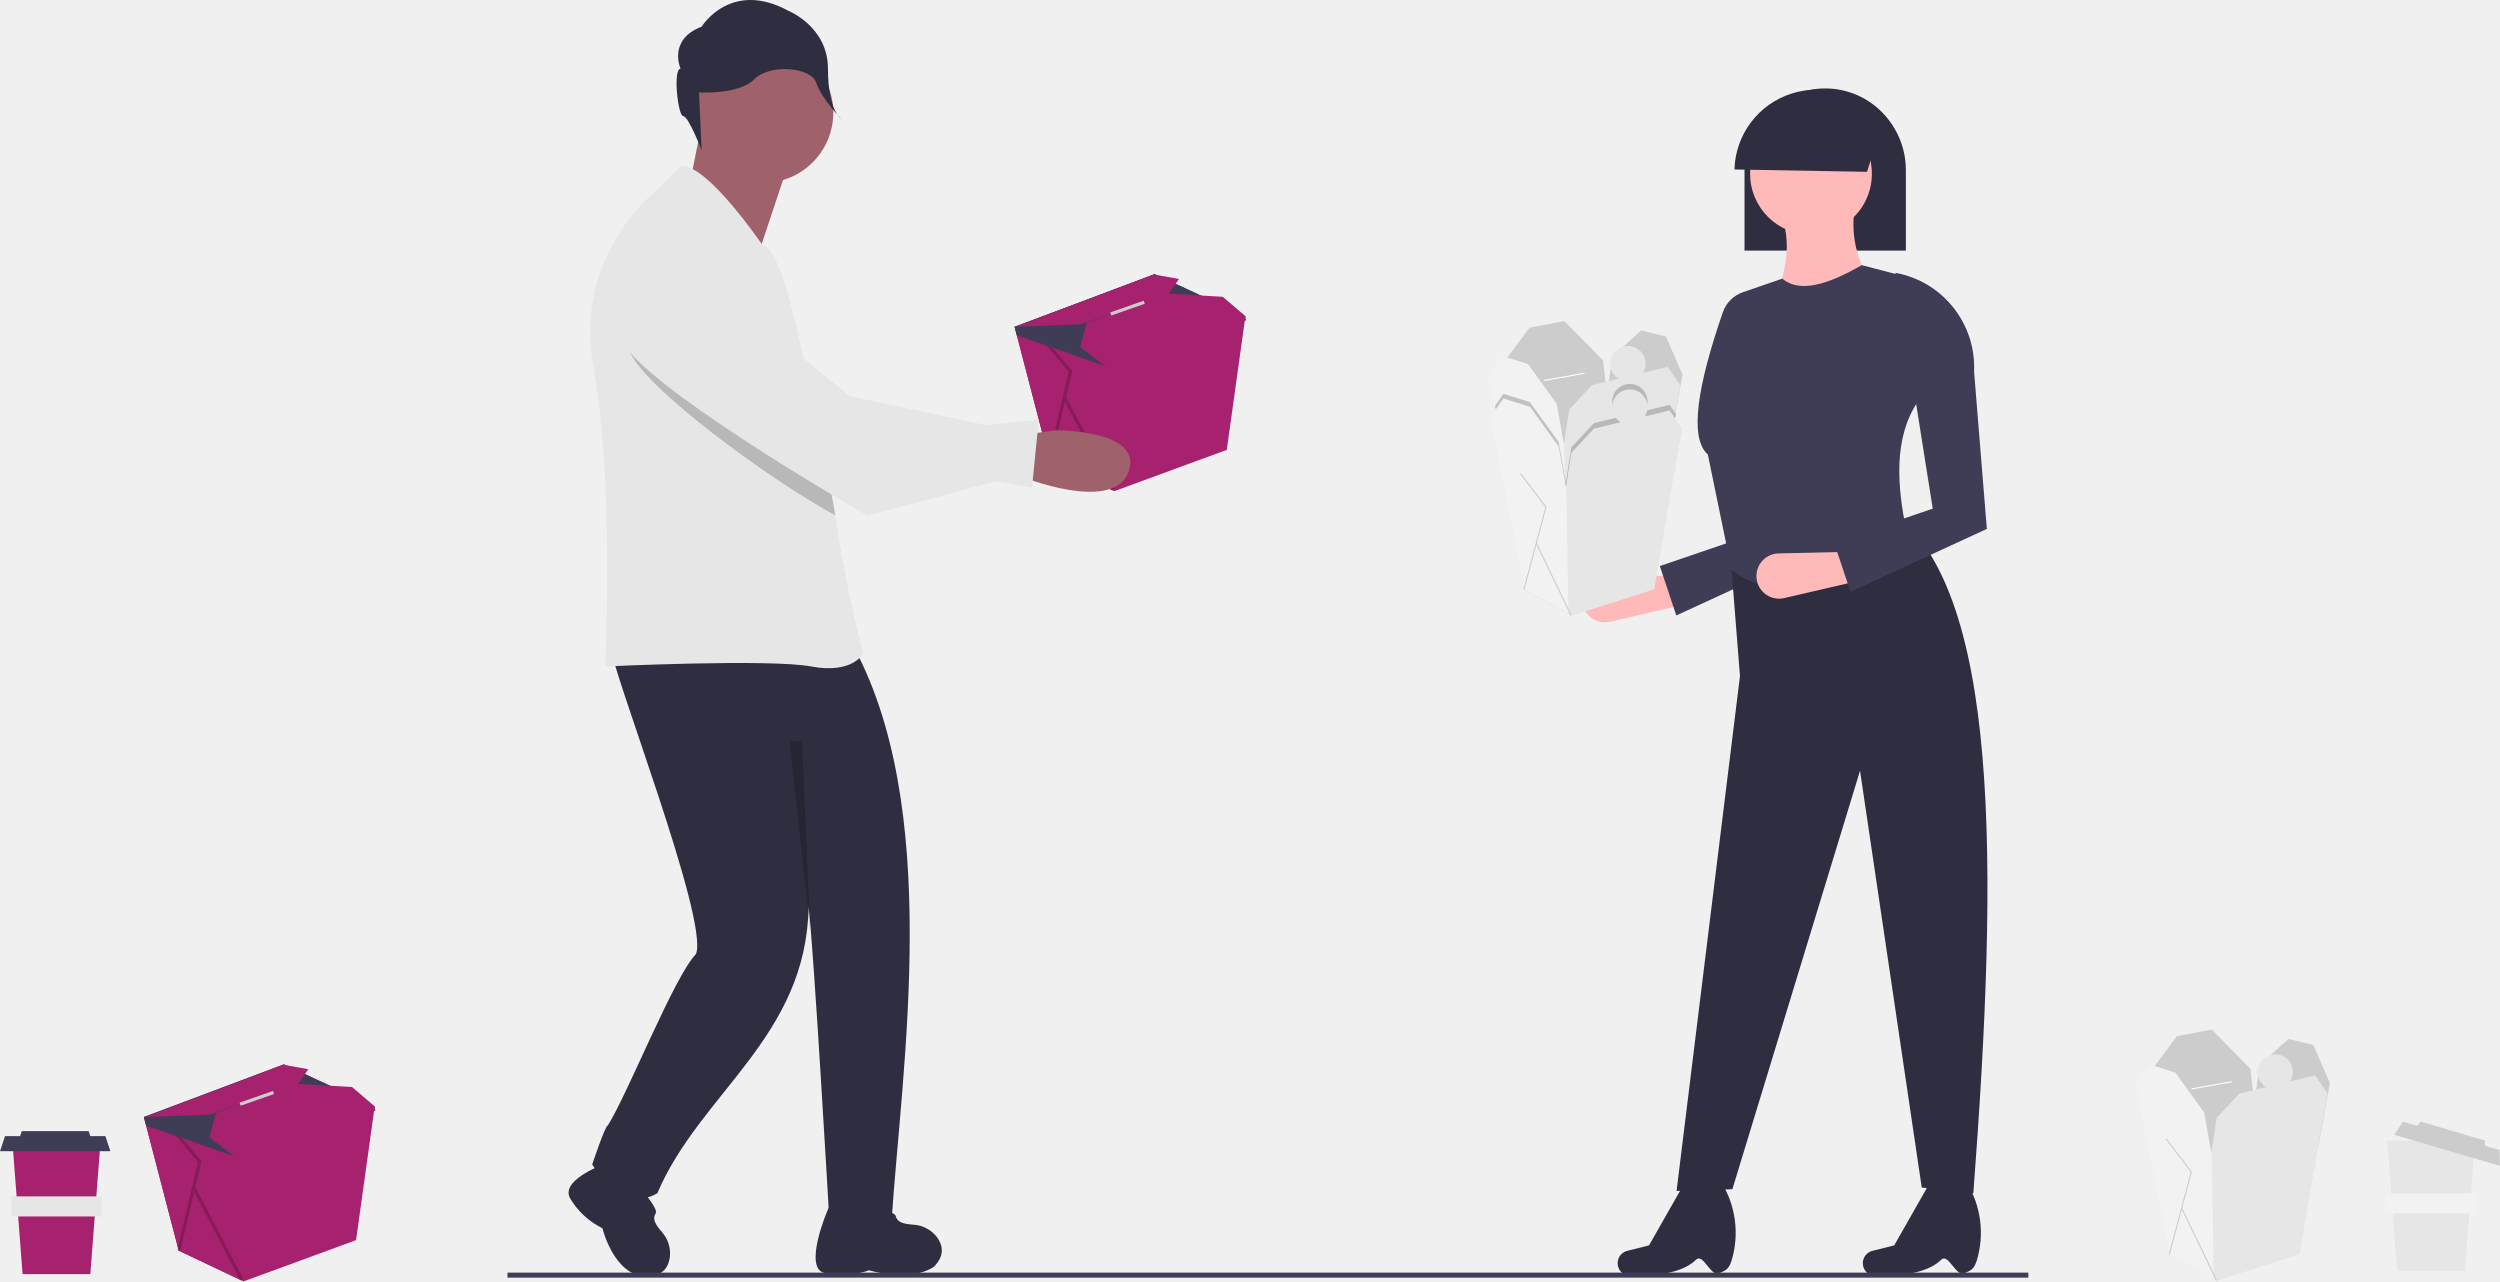
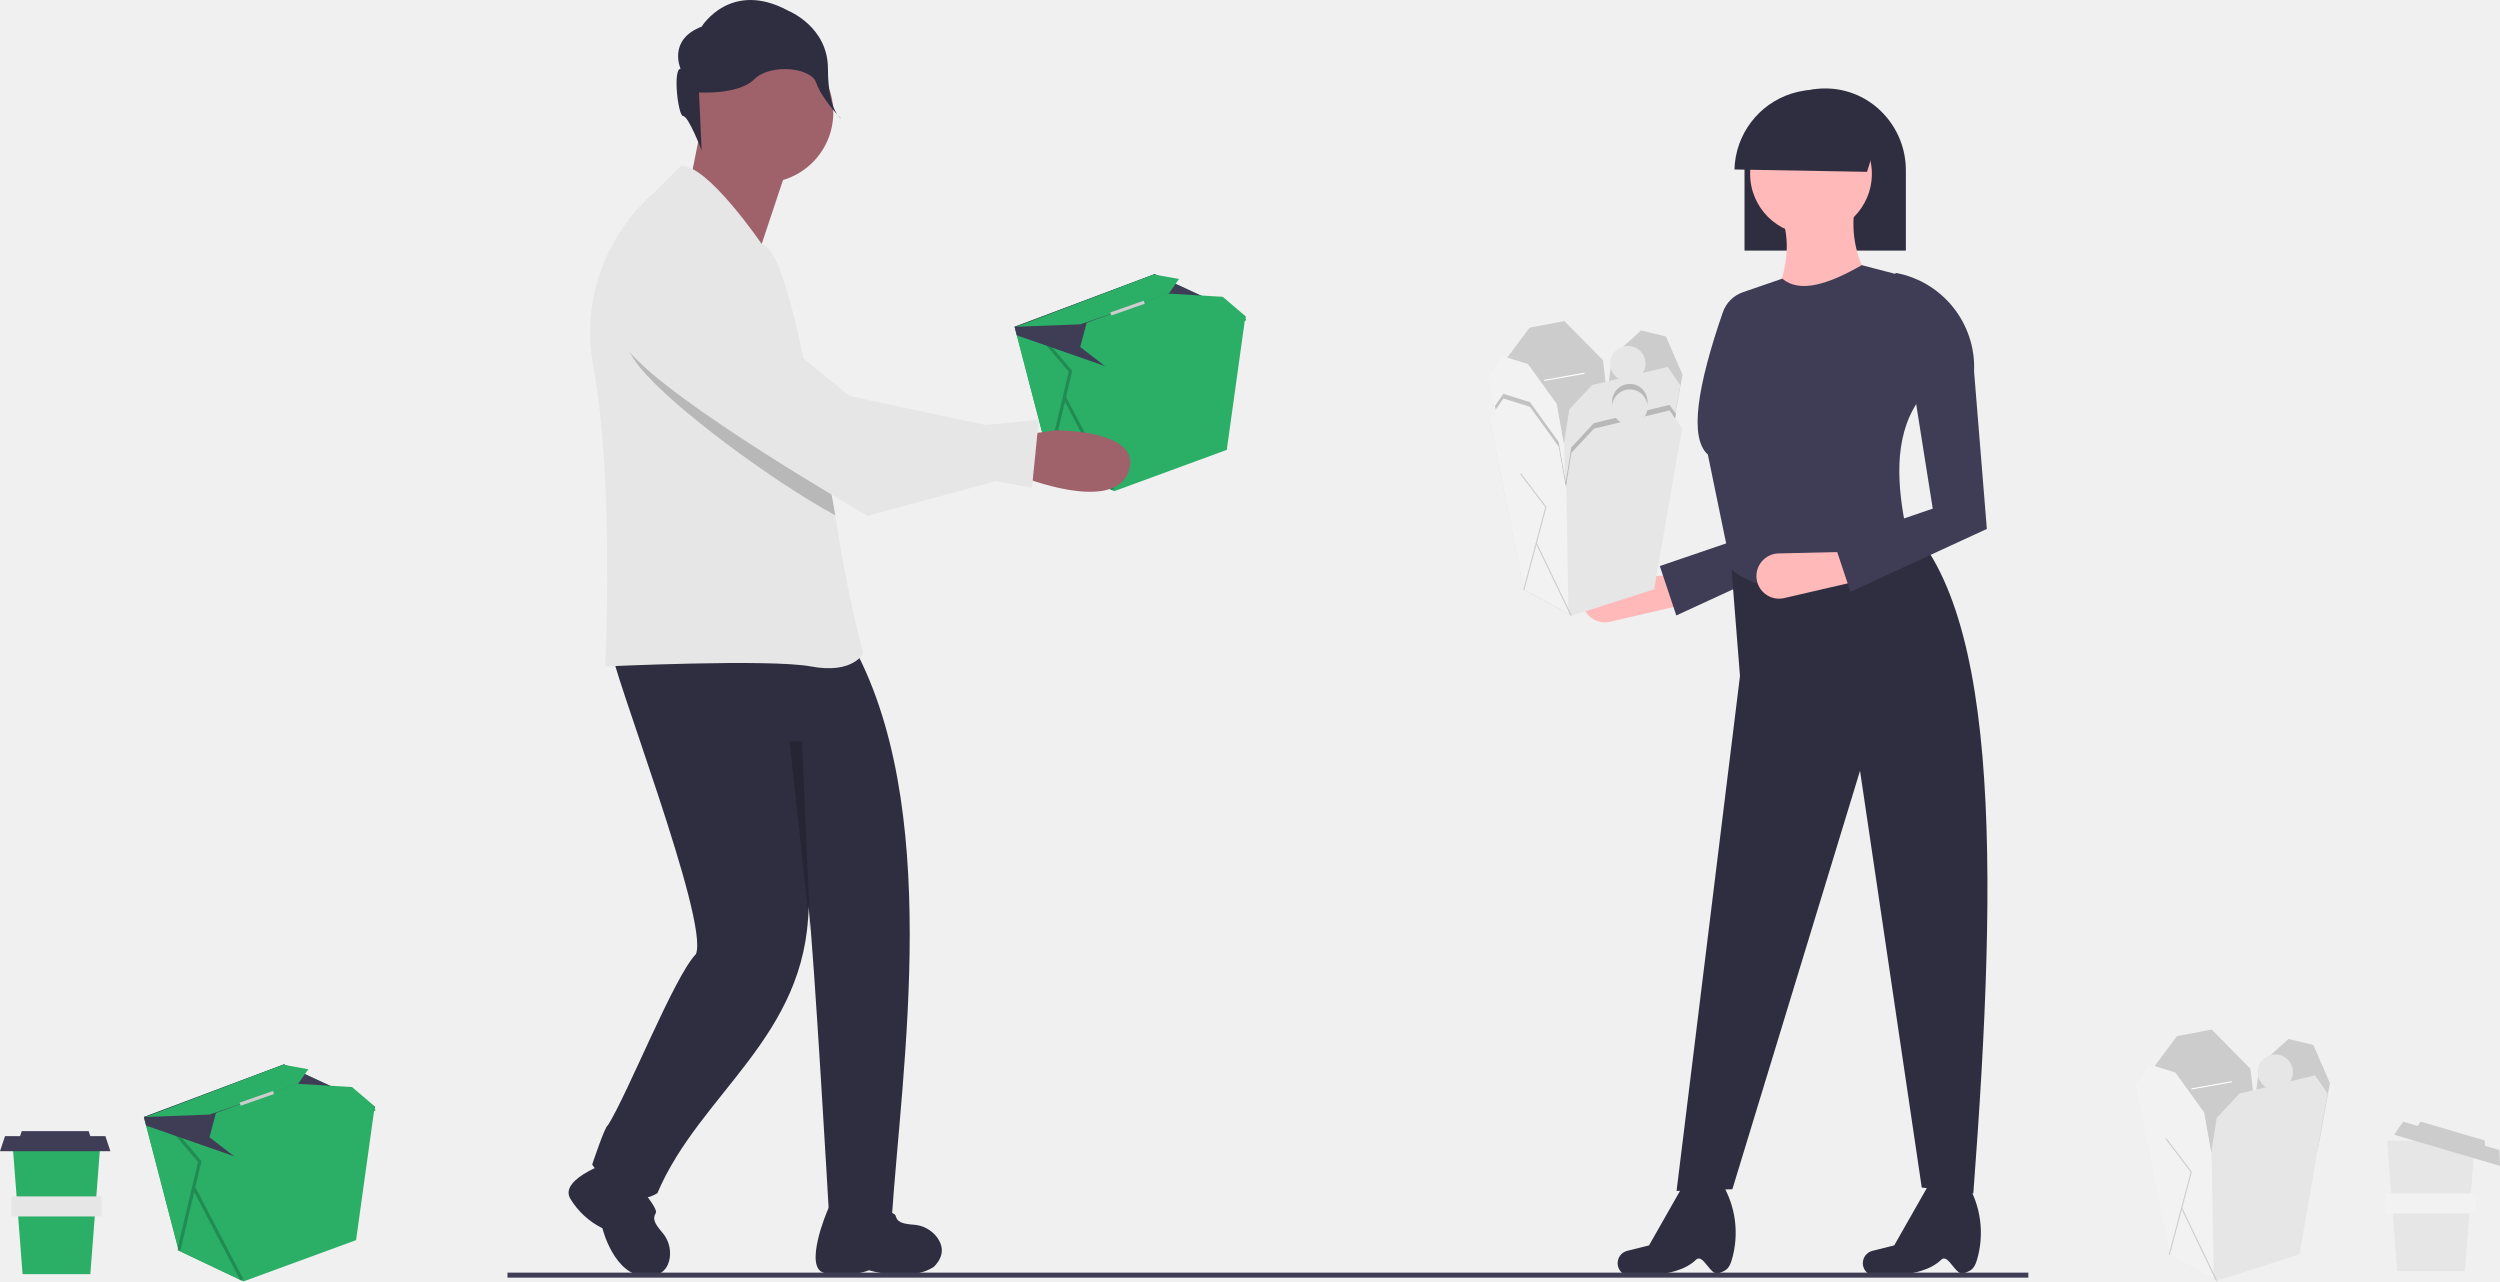
<svg xmlns="http://www.w3.org/2000/svg" id="e3f28eb1-f0aa-4d99-bf37-0b9524df0b9c" data-name="Layer 1" width="996.312" height="510.676" viewBox="0 0 996.312 510.676">
-   <polygon points="496.326 126.028 496.3 126.202 496.229 126.705 488.902 179.283 444.038 195.744 443.335 195.408 418.217 183.479 405.229 133.645 404.339 130.224 404.61 130.12 460.176 109.244 496.293 126.008 496.326 126.028" fill="#a7226e" />
-   <polygon points="443.335 195.408 418.217 183.479 404.339 130.224 404.61 130.12 440.811 145.393 443.335 195.408" fill="#a7226e" />
+   <polygon points="496.326 126.028 496.3 126.202 496.229 126.705 488.902 179.283 444.038 195.744 443.335 195.408 418.217 183.479 405.229 133.645 404.339 130.224 404.61 130.12 460.176 109.244 496.293 126.008 496.326 126.028" fill="#2bae66" />
+   <polygon points="443.335 195.408 418.217 183.479 404.339 130.224 404.61 130.12 440.811 145.393 443.335 195.408" fill="#2bae66" />
  <polygon points="443.965 194.8 424.859 158.186 427.313 147.806 415.756 134.197 414.772 135.033 425.906 148.144 417.589 183.33 418.846 183.628 424.405 160.107 442.82 195.397 443.965 194.8" opacity="0.2" />
  <polygon points="496.326 126.673 496.229 126.705 440.811 146.039 405.229 133.645 404.339 130.224 404.61 130.12 460.176 109.244 496.293 126.008 496.3 126.202 496.326 126.673" fill="#3f3d56" />
-   <polygon points="441.779 147.007 430.482 138.293 433.064 128.61 465.34 116.99 487.288 118.281 496.003 125.705 496.648 127.641 441.779 147.007" fill="#a7226e" />
-   <polygon points="404.984 130.224 430.482 129.255 444.295 124.567 465.831 116.99 469.859 111.181 459.809 109.382 404.984 130.224" fill="#a7226e" />
+   <polygon points="441.779 147.007 430.482 138.293 433.064 128.61 465.34 116.99 487.288 118.281 496.003 125.705 496.648 127.641 441.779 147.007" fill="#2bae66" />
+   <polygon points="404.984 130.224 430.482 129.255 444.295 124.567 465.831 116.99 469.859 111.181 459.809 109.382 404.984 130.224" fill="#2bae66" />
  <rect x="544.15" y="316.795" width="14.09" height="1.291" transform="translate(-175.8629 5.76571) rotate(-19.33759)" fill="#ccc" />
  <polygon points="280.668 44.344 274.435 75.507 303.521 97.322 317.026 56.809 280.668 44.344" fill="#9f616a" />
  <circle cx="304.041" cy="44.863" r="28.047" fill="#9f616a" />
  <path d="M345.116,452.035c.128,9.049,39.539,109.757,34.067,122.871-8.626,8.817-27.18,55.747-35.106,68.267-1.038-.001-6.232,15.581-6.232,15.581s12.465,19.737,25.97,11.427c16.98-39.937,59.506-62.211,60.257-114.263,2.053,16.443,8.112,121.989,8.112,121.989s-1.162.493,25,3c4.062-61.258,20.66-165.475-16.5-230.949C429.258,444.764,345.116,452.035,345.116,452.035Z" transform="translate(-101.844 -194.6622)" fill="#2f2e41" />
  <path d="M432.181,675.852c-1.214,2.335-9.924,23.893-1.998,26.054,9.14,2.493,18-1,18-1s16,5,25.792-1.355c4.57-4.57,3.531-8.725,1.35-11.737a12.723,12.723,0,0,0-9.439-5.088c-4.969-.354-6.547-1.275-7.116-3.552C457.939,675.852,432.181,675.852,432.181,675.852Z" transform="translate(-101.844 -194.6622)" fill="#2f2e41" />
  <path d="M346.708,657.027s-22.327,7.05-17.626,15.276a30.913,30.913,0,0,0,12.838,11.839s4.656,19.196,17.582,19.196c6.463,0,8.666-3.672,9.254-7.344a12.723,12.723,0,0,0-3.077-10.272c-3.263-3.764-3.728-5.531-2.52-7.544C364.922,675.241,346.708,657.027,346.708,657.027Z" transform="translate(-101.844 -194.6622)" fill="#2f2e41" />
  <path d="M445.883,455.076s-4.16,8.31-20.78,5.19c-16.62-3.11-82.06,0-82.06,0s3.63-74.27-4.68-118.94,24.41-70.12,24.41-70.12l10.39-10.39c10.39-1.03,32.33,31.21,32.33,31.21,7.22,1.21,13.96,31.9,19.71,60.94.34,1.66.66,3.3.98,4.94,2.65,13.54,6.34,28.61,8.55,42.14.16.96.31,1.91.45,2.86A494.563,494.563,0,0,0,445.883,455.076Z" transform="translate(-101.844 -194.6622)" fill="#e6e6e6" />
  <path d="M373.073,222.061s-5.244-11.537,8.39-16.78c0,0,11.537-18.878,34.61-6.293,0,0,15.732,6.293,15.732,23.073s5.244,19.927,5.244,19.927-7.809-8.011-9.907-14.304-18.41-7.72-24.703-1.428-22.024,5.244-22.024,5.244l1.049,23.073s-5.244-13.634-7.341-13.634S369.927,222.061,373.073,222.061Z" transform="translate(-101.844 -194.6622)" fill="#2f2e41" />
  <path d="M434.733,400.046c-24.78-13.47-64.92-43.01-77.87-58.99-17.07-21.05,1.55-37.05,1.55-37.05,21.11-13.32,46.35,32.38,46.35,32.38l20.44,16.58c.34,1.66.66,3.3.98,4.94C428.833,371.446,432.523,386.516,434.733,400.046Z" transform="translate(-101.844 -194.6622)" opacity="0.2" />
  <path d="M508.706,384.524s36.84,14.956,42.903-1.856-29.086-16.523-29.086-16.523l-13.799,1.955Z" transform="translate(-101.844 -194.6622)" fill="#9f616a" />
  <path d="M353.691,297.165s-18.611,16.009-1.553,37.052,95.451,66.004,95.451,66.004l51.064-13.804,14.451,2.644,2.724-27.131-21.289,2.078L440.497,352.503l-34.46-27.961S374.795,283.852,353.691,297.165Z" transform="translate(-101.844 -194.6622)" fill="#e6e6e6" />
  <polygon points="319.646 295.362 322.902 371.443 314.646 295.362 319.646 295.362" opacity="0.2" />
  <path d="M773.026,435.601l-29.558,6.849a9.017,9.017,0,0,1-10.759-6.5v0a9.017,9.017,0,0,1,8.514-11.3l28.551-.664Z" transform="translate(-101.844 -194.6622)" fill="#ffb9b9" />
  <path d="M769.887,439.939l-6.565-19.694L802.678,406.802l-10.445-91.986h0c18.806,3.419,27.757,18.208,26.918,37.304l5.091,62.769Z" transform="translate(-101.844 -194.6622)" fill="#3f3d56" />
  <path d="M797.079,294.536h64.298V262.56a32.8,32.8,0,0,0-9.417-23.088,31.691,31.691,0,0,0-22.734-9.566,32.199,32.199,0,0,0-32.137,31.8c-.005.293-.01.571-.01.854Z" transform="translate(-101.844 -194.6622)" fill="#2f2e41" />
  <path d="M888.262,670.292l-20.554-2.359L843.111,501.82,792.233,668.608l-22.238.674,25.271-205.199L791.559,417.247l63.009-19.88C899.194,428.521,898.271,538.555,888.262,670.292Z" transform="translate(-101.844 -194.6622)" fill="#2f2e41" />
  <circle cx="721.725" cy="69.275" r="24.26" fill="#ffb9b9" />
  <path d="M847.829,307.74l-41.107,10.782c6.926-13.319,9.142-25.753,5.391-37.064l28.977-4.717A42.278,42.278,0,0,0,847.829,307.74Z" transform="translate(-101.844 -194.6622)" fill="#ffb9b9" />
  <path d="M861.643,406.465c-23.056,14.663-49.914,31.507-69.747,15.162l-9.434-45.824c-7.499-6.679-4.173-27.288,5.964-56.664a12.994,12.994,0,0,1,8.055-8.046l15.632-5.374c6.928,5.826,18.284,2.351,31.673-5.391l15.499,4.043,6.739,50.542C856.296,369.487,857.995,388.894,861.643,406.465Z" transform="translate(-101.844 -194.6622)" fill="#3f3d56" />
  <path d="M842.436,426.166l-29.558,6.849a9.017,9.017,0,0,1-10.759-6.5v0a9.017,9.017,0,0,1,8.514-11.3l28.551-.664Z" transform="translate(-101.844 -194.6622)" fill="#ffb9b9" />
  <path d="M884.69,702.051c-3.452,1.575-6.344-8.189-9.255-5.327-8.145,8.004-27.683,6.21-27.683,6.21a5.091,5.091,0,0,1-3.209-6.635h0a5.091,5.091,0,0,1,3.532-3.152l8.662-2.165,13.6-23.918,14.822-1.876.374.612a38.217,38.217,0,0,1,4.095,31.25C888.396,700.999,886.718,701.125,884.69,702.051Z" transform="translate(-101.844 -194.6622)" fill="#2f2e41" />
  <path d="M786.976,702.051c-3.452,1.575-6.344-8.189-9.255-5.327-8.145,8.004-27.683,6.21-27.683,6.21a5.091,5.091,0,0,1-3.209-6.635h0a5.091,5.091,0,0,1,3.532-3.152l8.662-2.165,13.6-23.918,14.822-1.876.374.612a38.217,38.217,0,0,1,4.095,31.25C790.682,700.999,789.004,701.125,786.976,702.051Z" transform="translate(-101.844 -194.6622)" fill="#2f2e41" />
  <path d="M852.009,243.703l-6.11,19.44-52.826-.939a32.656,32.656,0,0,1,58.936-18.501Z" transform="translate(-101.844 -194.6622)" fill="#2f2e41" />
  <path d="M839.298,430.504l-6.565-19.694,39.355-13.443-14.887-93.979h0a38.237,38.237,0,0,1,31.36,39.297l5.091,62.769Z" transform="translate(-101.844 -194.6622)" fill="#3f3d56" />
  <polygon points="643.455 182.748 602.522 191.551 594.159 151.278 609.564 130.591 623.428 127.95 638.833 143.575 643.455 182.748" fill="#ccc" />
  <polygon points="624.529 184.504 599.879 184.504 596.519 167.914 592.839 149.734 598.339 141.814 608.909 145.114 620.349 160.964 623.219 177.114 623.419 178.264 624.529 184.504" fill="#e6e6e6" />
  <polygon points="665.902 174.825 637.513 178.126 642.575 142.035 654.018 131.691 663.921 134.112 670.524 149.297 665.902 174.825" fill="#ccc" />
  <polygon points="669.639 153.474 666.999 168.004 658.419 217.514 625.409 228.084 624.269 227.464 606.479 217.734 596.469 167.894 596.519 167.914 622.989 178.564 623.219 177.114 623.379 176.064 625.409 163.164 634.429 153.474 664.579 146.214 669.639 153.474" fill="#e6e6e6" />
  <circle cx="648.737" cy="144.896" r="7.042" fill="#e6e6e6" />
  <rect x="717.114" y="344.619" width="16.318" height="0.44" transform="translate(-151.0674 -62.16848) rotate(-10.09713)" fill="#fff" />
  <polygon points="624.269 227.464 606.479 217.734 596.469 167.894 596.519 167.914 592.839 149.734 598.339 141.814 608.909 145.114 620.349 160.964 623.219 177.114 623.379 176.064 623.419 178.264 623.529 184.504 624.269 227.464" fill="#f2f2f2" />
  <polygon points="606.696 217.796 606.27 217.682 615.045 184.776 604.997 171.529 605.348 171.263 615.526 184.681 606.696 217.796" fill="#ccc" />
  <rect x="720.054" y="392.175" width="0.44" height="32.163" transform="translate(-207.6544 158.3469) rotate(-25.7187)" fill="#ccc" />
  <path d="M769.751,359.651l-1.653,9.131-.084.009-7.399,42.685-33.011,10.563-.198.095-.132-.275-18.596-10.163-.213-.057.114-.431L698.666,361.849l.051.02-1.098-5.418.821-1.182,2.537-3.653,10.563,3.301L722.984,370.762l.167.942,1.202,6.761.482,2.716,1.019,5.737.968-6.164.348-2.218.876-5.572,9.023-9.683,4.012-.966,2.793-.673,3.842-.924a7.042,7.042,0,1,1,9.655-2.326l9.848-2.372,2.427,3.484Z" transform="translate(-101.844 -194.6622)" opacity="0.2" />
  <polygon points="625.321 201.848 600.673 201.848 593.631 167.077 599.133 159.154 609.696 162.455 621.14 178.3 625.321 201.848" fill="#e6e6e6" />
  <polygon points="659.212 234.859 626.201 245.422 607.275 235.079 597.262 185.233 623.781 195.906 626.201 180.501 635.224 170.818 665.374 163.556 670.436 170.818 667.795 185.343 659.212 234.859" fill="#e6e6e6" />
  <circle cx="649.529" cy="162.235" r="7.042" fill="#e6e6e6" />
  <polygon points="625.079 244.464 607.289 234.734 597.279 184.894 597.329 184.914 593.649 166.734 599.149 158.814 609.719 162.114 621.159 177.964 624.029 194.114 624.189 193.064 624.229 195.264 624.339 201.504 625.079 244.464" fill="#f2f2f2" />
  <polygon points="607.488 235.135 607.063 235.022 615.838 202.115 605.789 188.868 606.14 188.602 616.319 202.021 607.488 235.135" fill="#ccc" />
  <rect x="720.847" y="409.514" width="0.44" height="32.163" transform="translate(-215.1006 160.4085) rotate(-25.7187)" fill="#ccc" />
  <polygon points="901.455 465.094 860.522 473.897 852.159 433.624 867.564 412.937 881.428 410.296 896.833 425.921 901.455 465.094" fill="#ccc" />
  <polygon points="882.529 466.85 857.879 466.85 854.519 450.26 850.839 432.08 856.339 424.16 866.909 427.46 878.349 443.31 881.219 459.46 881.419 460.61 882.529 466.85" fill="#e6e6e6" />
  <polygon points="923.902 457.171 895.513 460.473 900.575 424.381 912.018 414.038 921.921 416.458 928.524 431.643 923.902 457.171" fill="#ccc" />
  <polygon points="927.639 435.82 924.999 450.35 916.419 499.86 883.409 510.43 882.269 509.81 864.479 500.08 854.469 450.24 854.519 450.26 880.989 460.91 881.219 459.46 881.379 458.41 883.409 445.51 892.429 435.82 922.579 428.56 927.639 435.82" fill="#e6e6e6" />
  <circle cx="906.737" cy="427.242" r="7.042" fill="#e6e6e6" />
  <rect x="975.114" y="626.966" width="16.318" height="0.44" transform="translate(-196.5717 -12.56361) rotate(-10.09713)" fill="#fff" />
  <polygon points="882.269 509.81 864.479 500.08 854.469 450.24 854.519 450.26 850.839 432.08 856.339 424.16 866.909 427.46 878.349 443.31 881.219 459.46 881.379 458.41 881.419 460.61 881.529 466.85 882.269 509.81" fill="#f2f2f2" />
  <polygon points="864.696 500.142 864.27 500.029 873.045 467.122 862.997 453.875 863.348 453.609 873.526 467.027 864.696 500.142" fill="#ccc" />
  <rect x="978.054" y="674.521" width="0.44" height="32.163" transform="translate(-304.6208 298.2773) rotate(-25.7187)" fill="#ccc" />
  <polygon points="982.339 506.59 955.339 506.59 951.339 454.59 986.339 454.59 982.339 506.59" fill="#e6e6e6" />
  <rect x="950.839" y="475.59" width="36" height="8" fill="#f2f2f2" />
  <polygon points="996.089 458.323 990.333 456.628 990.259 454.521 964.679 446.986 963.474 448.716 957.719 447.021 954.105 452.211 996.312 464.644 996.089 458.323" fill="#ccc" />
-   <polygon points="149.326 440.959 149.3 441.133 149.229 441.637 141.902 494.215 97.038 510.676 96.335 510.34 71.217 498.411 58.229 448.576 57.339 445.155 57.61 445.052 113.176 424.176 149.293 440.94 149.326 440.959" fill="#a7226e" />
-   <polygon points="96.335 510.34 71.217 498.411 57.339 445.155 57.61 445.052 93.811 460.325 96.335 510.34" fill="#a7226e" />
+   <polygon points="149.326 440.959 149.3 441.133 149.229 441.637 141.902 494.215 97.038 510.676 96.335 510.34 71.217 498.411 58.229 448.576 57.339 445.155 57.61 445.052 113.176 424.176 149.293 440.94 149.326 440.959" fill="#2bae66" />
+   <polygon points="96.335 510.34 71.217 498.411 57.339 445.155 57.61 445.052 93.811 460.325 96.335 510.34" fill="#2bae66" />
  <polygon points="96.965 509.731 77.859 473.117 80.313 462.738 68.756 449.128 67.772 449.964 78.906 463.076 70.589 498.262 71.846 498.559 77.405 475.039 95.82 510.329 96.965 509.731" opacity="0.2" />
  <polygon points="149.326 441.605 149.229 441.637 93.811 460.97 58.229 448.576 57.339 445.155 57.61 445.052 113.176 424.176 149.293 440.94 149.3 441.133 149.326 441.605" fill="#3f3d56" />
-   <polygon points="94.779 461.939 83.482 453.224 86.064 443.541 118.34 431.922 140.288 433.213 149.003 440.636 149.648 442.573 94.779 461.939" fill="#a7226e" />
-   <polygon points="57.984 445.155 83.482 444.187 97.295 439.498 118.831 431.922 122.859 426.112 112.809 424.314 57.984 445.155" fill="#a7226e" />
+   <polygon points="94.779 461.939 83.482 453.224 86.064 443.541 118.34 431.922 140.288 433.213 149.003 440.636 149.648 442.573 94.779 461.939" fill="#2bae66" />
+   <polygon points="57.984 445.155 83.482 444.187 97.295 439.498 118.831 431.922 122.859 426.112 112.809 424.314 57.984 445.155" fill="#2bae66" />
  <rect x="197.15" y="631.726" width="14.09" height="1.291" transform="translate(-299.7236 -91.37041) rotate(-19.33759)" fill="#ccc" />
-   <polygon points="36 507.786 9 507.786 5 455.786 40 455.786 36 507.786" fill="#a7226e" />
+   <polygon points="36 507.786 9 507.786 5 455.786 40 455.786 36 507.786" fill="#2bae66" />
  <rect x="4.5" y="476.786" width="36" height="8" fill="#e6e6e6" />
  <polygon points="42 452.786 36 452.786 35.333 450.786 8.667 450.786 8 452.786 2 452.786 0 458.786 44 458.786 42 452.786" fill="#3f3d56" />
  <rect x="202.243" y="507.173" width="606.096" height="2" fill="#3f3d56" />
</svg>
